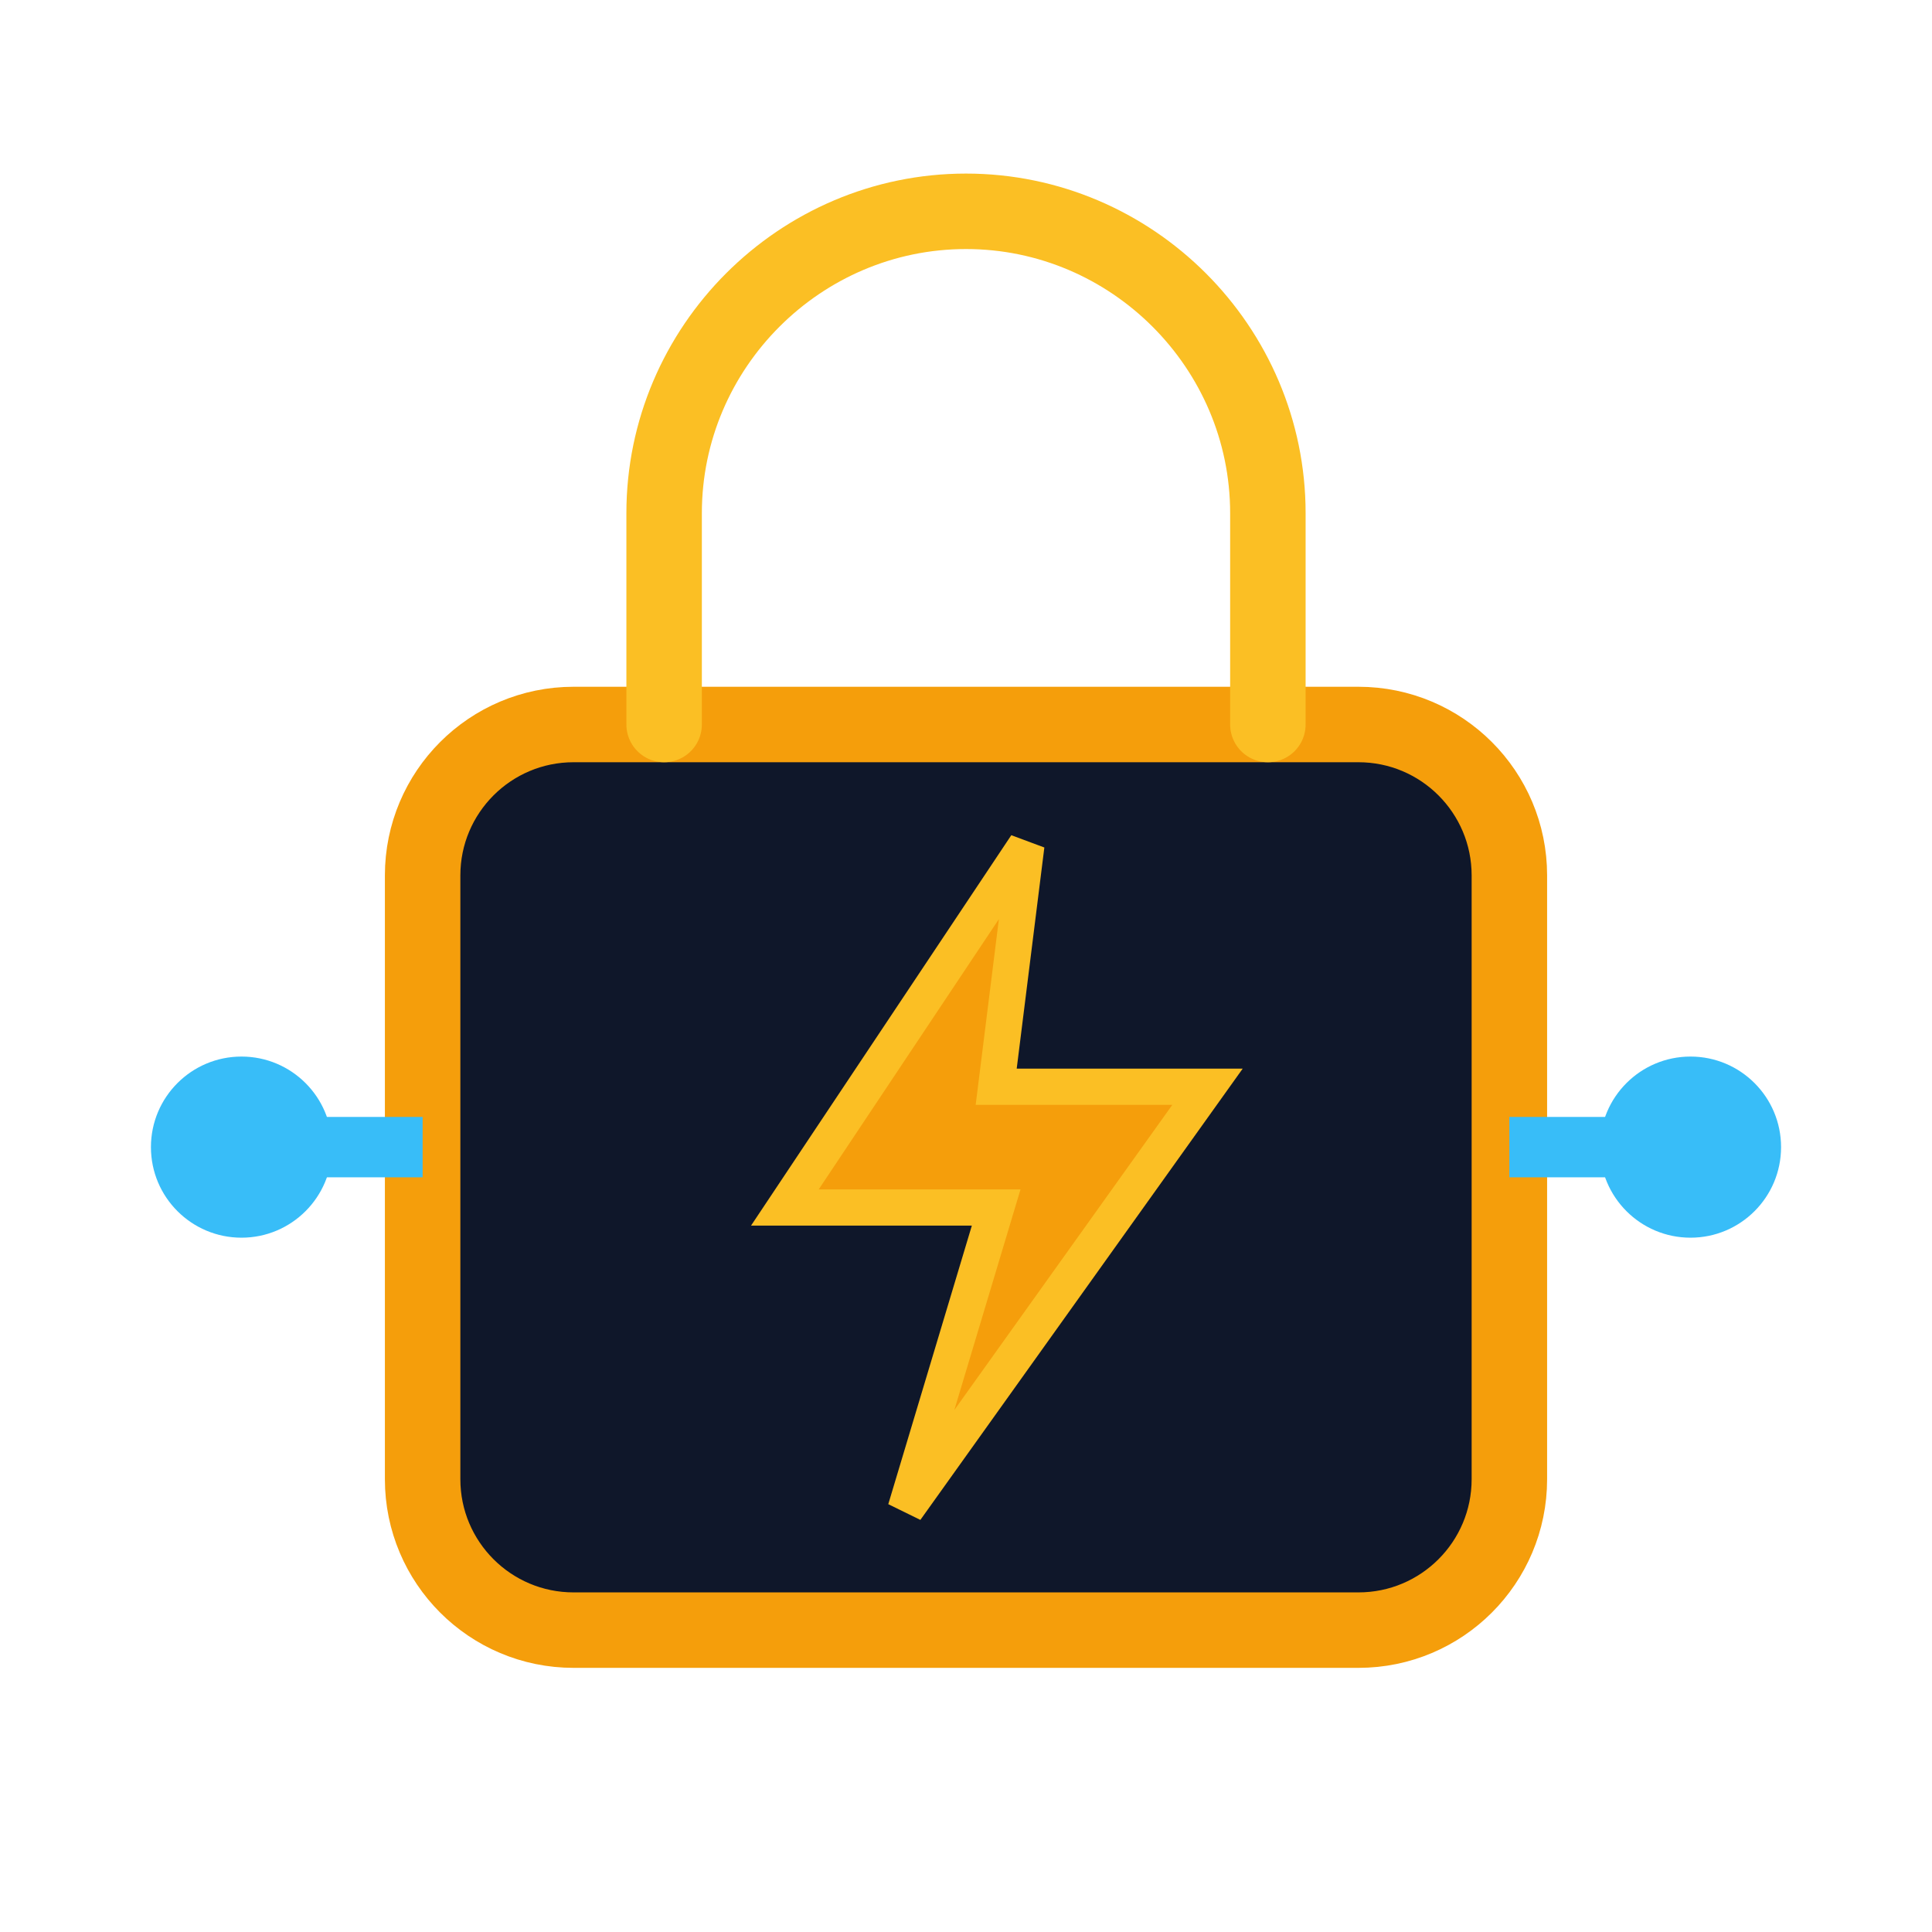
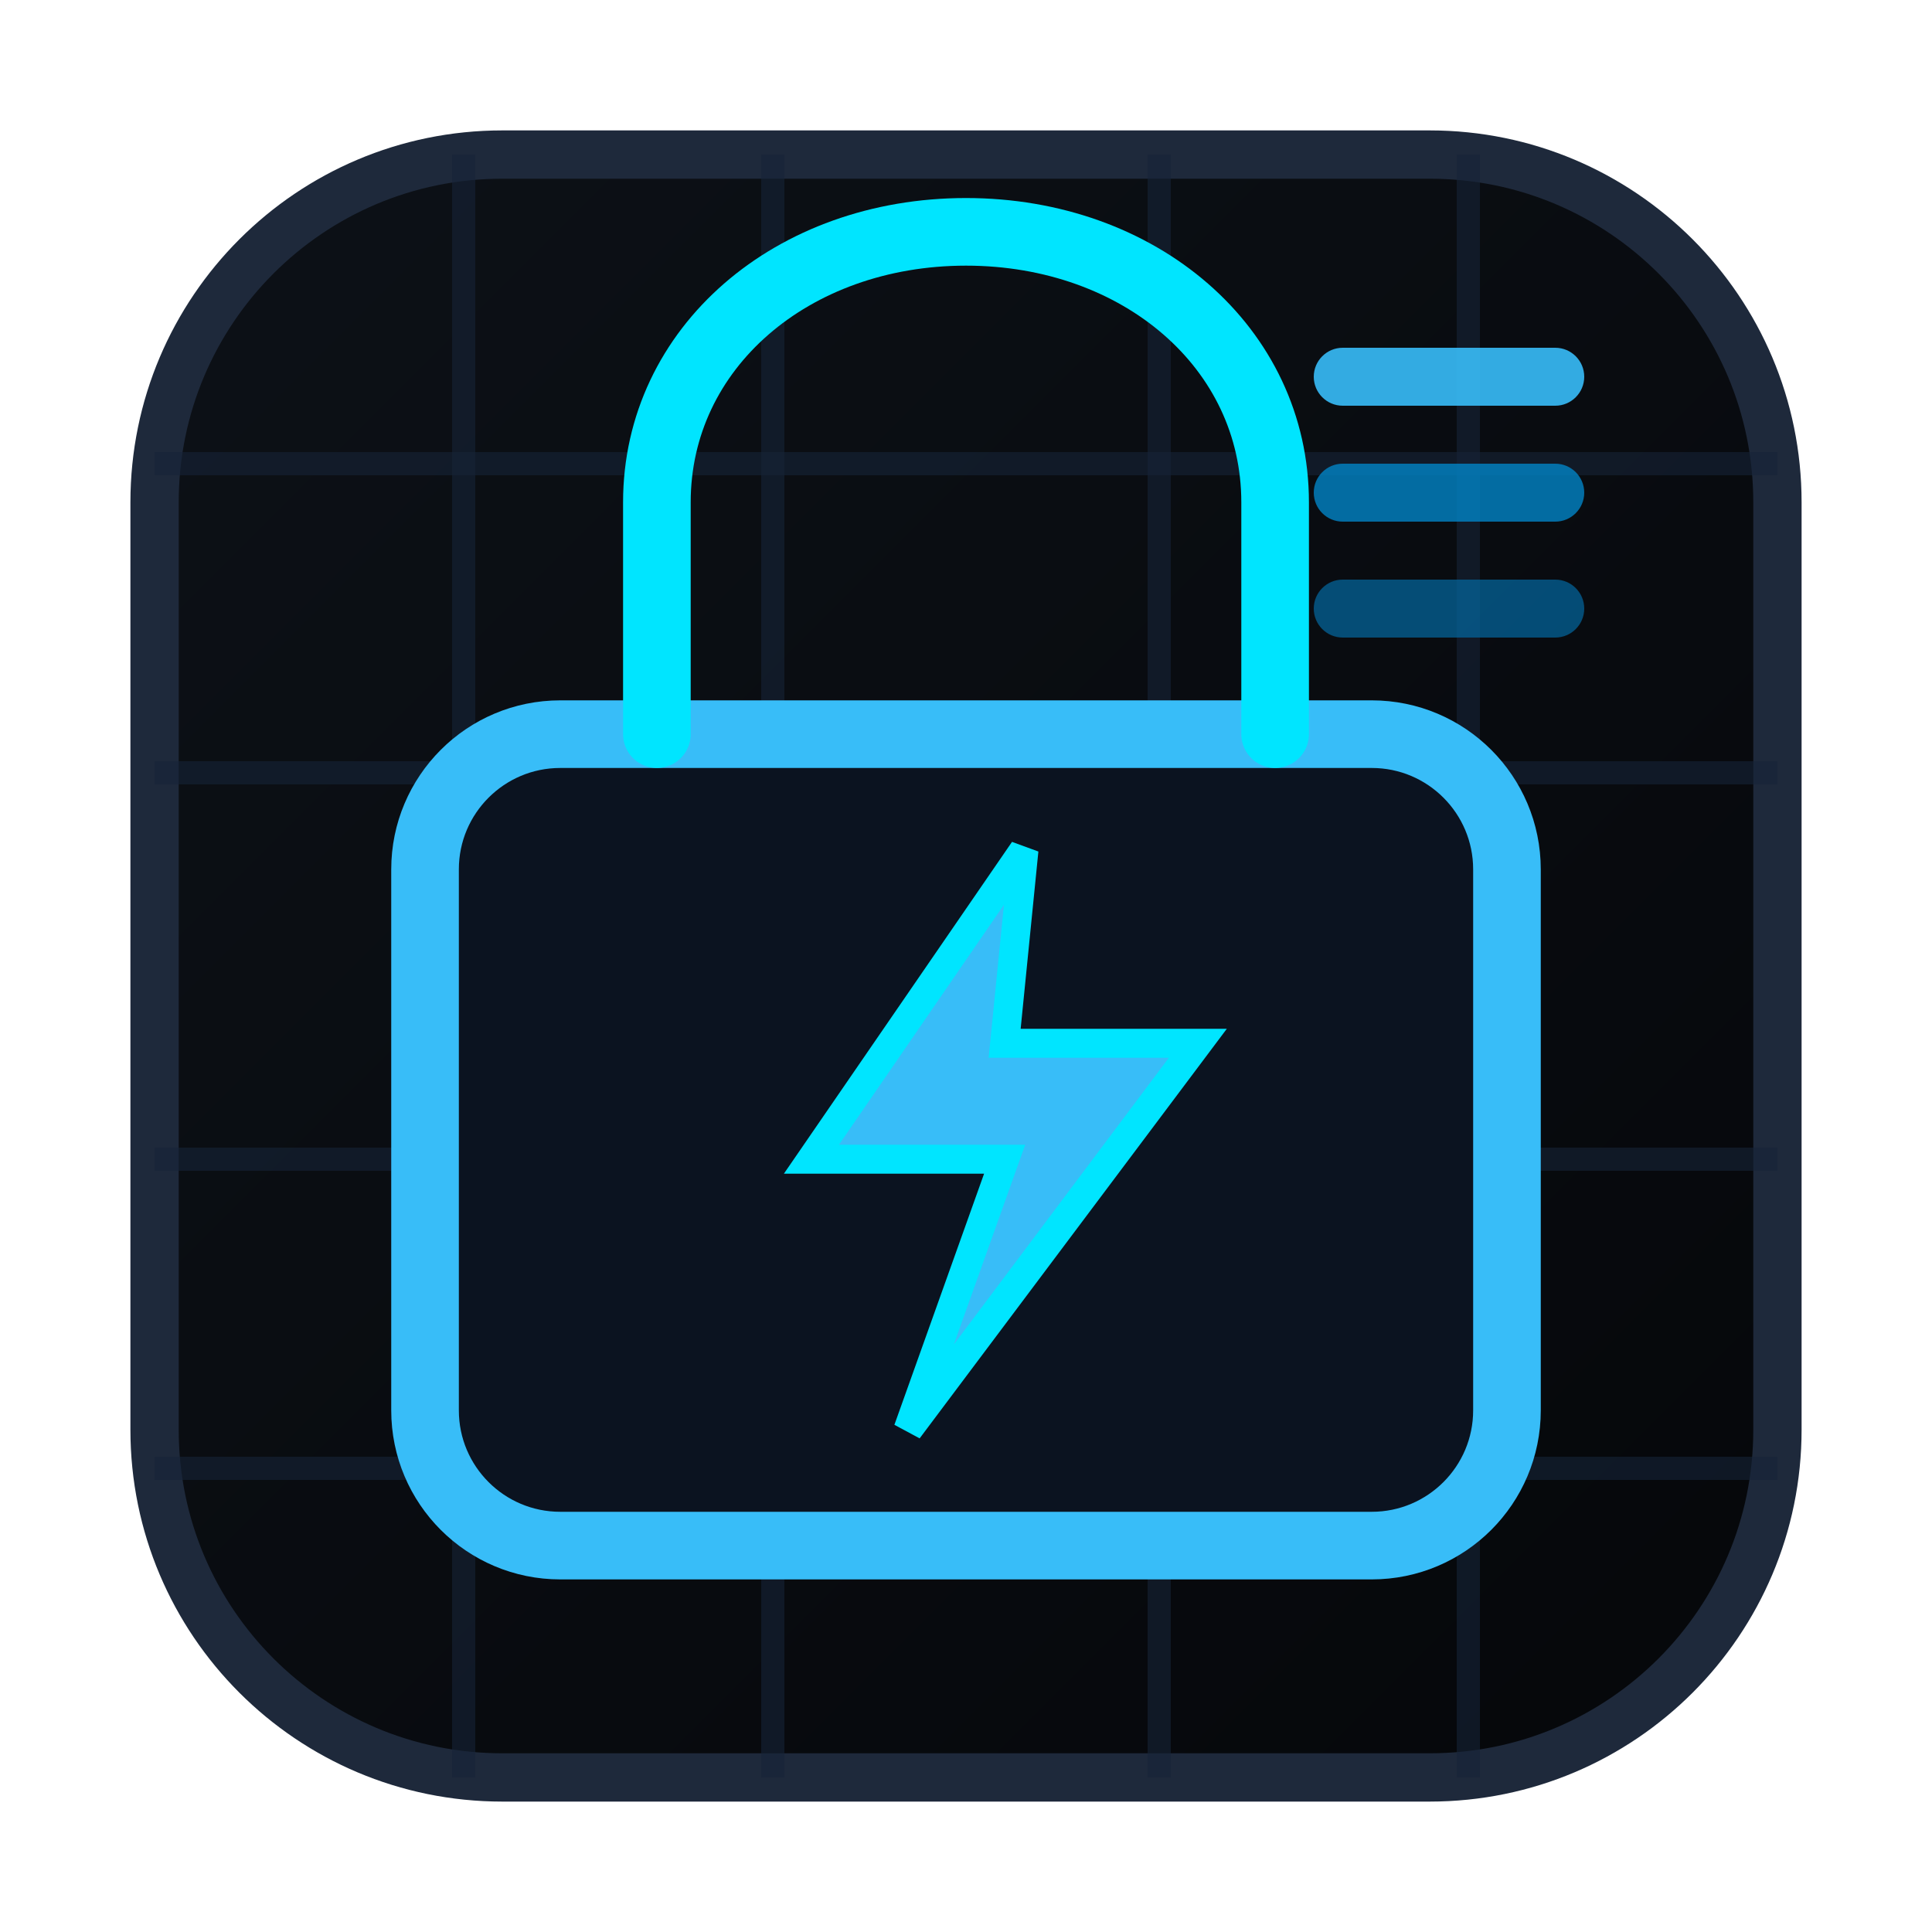
- <svg xmlns="http://www.w3.org/2000/svg" viewBox="0 0 64 64" width="64" height="64">
-   <rect x="14" y="24" width="36" height="30" rx="5" fill="#0f172a" stroke="#f59e0b" stroke-width="2.5" />
-   <path d="M22 24 V17 C22 11.5 26.5 7 32 7 C37.5 7 42 11.5 42 17 V24" fill="none" stroke="#fbbf24" stroke-width="2.5" stroke-linecap="round" />
-   <polygon points="34,28 26,40 33,40 30,50 40,36 33,36" fill="#f59e0b" stroke="#fbbf24" stroke-width="1.2" />
-   <circle cx="8" cy="38" r="3" fill="#38bdf8" />
-   <circle cx="56" cy="38" r="3" fill="#38bdf8" />
-   <line x1="8" y1="38" x2="14" y2="38" stroke="#38bdf8" stroke-width="2" />
-   <line x1="50" y1="38" x2="56" y2="38" stroke="#38bdf8" stroke-width="2" />
+ <svg xmlns="http://www.w3.org/2000/svg" viewBox="0 0 100 100" width="100" height="100">
+   <defs>
+     <linearGradient id="bg_ncrack" x1="0%" y1="0%" x2="100%" y2="100%">
+       <stop offset="0%" stop-color="#0d1117" />
+       <stop offset="100%" stop-color="#05070a" />
+     </linearGradient>
+   </defs>
+   <rect x="8" y="8" width="84" height="84" rx="18" fill="url(#bg_ncrack)" stroke="#1e293b" stroke-width="2.5" />
+   <line x1="24" y1="8" x2="24" y2="92" stroke="#162438" stroke-width="1.2" stroke-opacity="0.6" />
+   <line x1="40" y1="8" x2="40" y2="92" stroke="#162438" stroke-width="1.2" stroke-opacity="0.6" />
+   <line x1="60" y1="8" x2="60" y2="92" stroke="#162438" stroke-width="1.2" stroke-opacity="0.6" />
+   <line x1="76" y1="8" x2="76" y2="92" stroke="#162438" stroke-width="1.2" stroke-opacity="0.6" />
+   <line x1="8" y1="24" x2="92" y2="24" stroke="#162438" stroke-width="1.2" stroke-opacity="0.6" />
+   <line x1="8" y1="40" x2="92" y2="40" stroke="#162438" stroke-width="1.2" stroke-opacity="0.6" />
+   <line x1="8" y1="60" x2="92" y2="60" stroke="#162438" stroke-width="1.2" stroke-opacity="0.6" />
+   <line x1="8" y1="76" x2="92" y2="76" stroke="#162438" stroke-width="1.2" stroke-opacity="0.6" />
+   <rect x="68" y="18" width="14" height="3" rx="1.5" fill="#38bdf8" fill-opacity="0.9" />
+   <rect x="68" y="24" width="14" height="3" rx="1.5" fill="#0284c7" fill-opacity="0.8" />
+   <rect x="68" y="30" width="14" height="3" rx="1.5" fill="#0369a1" fill-opacity="0.7" />
+   <rect x="22" y="38" width="56" height="42" rx="7" fill="#0b1320" stroke="#38bdf8" stroke-width="3.5" />
+   <path d="M34 38 V26 C34 18 41 12 50 12 C59 12 66 18 66 26 V38" fill="none" stroke="#00e5ff" stroke-width="3.5" stroke-linecap="round" />
+   <polygon points="53,44 42,60 52,60 47,74 62,54 52,54" fill="#38bdf8" stroke="#00e5ff" stroke-width="1.5" />
</svg>
